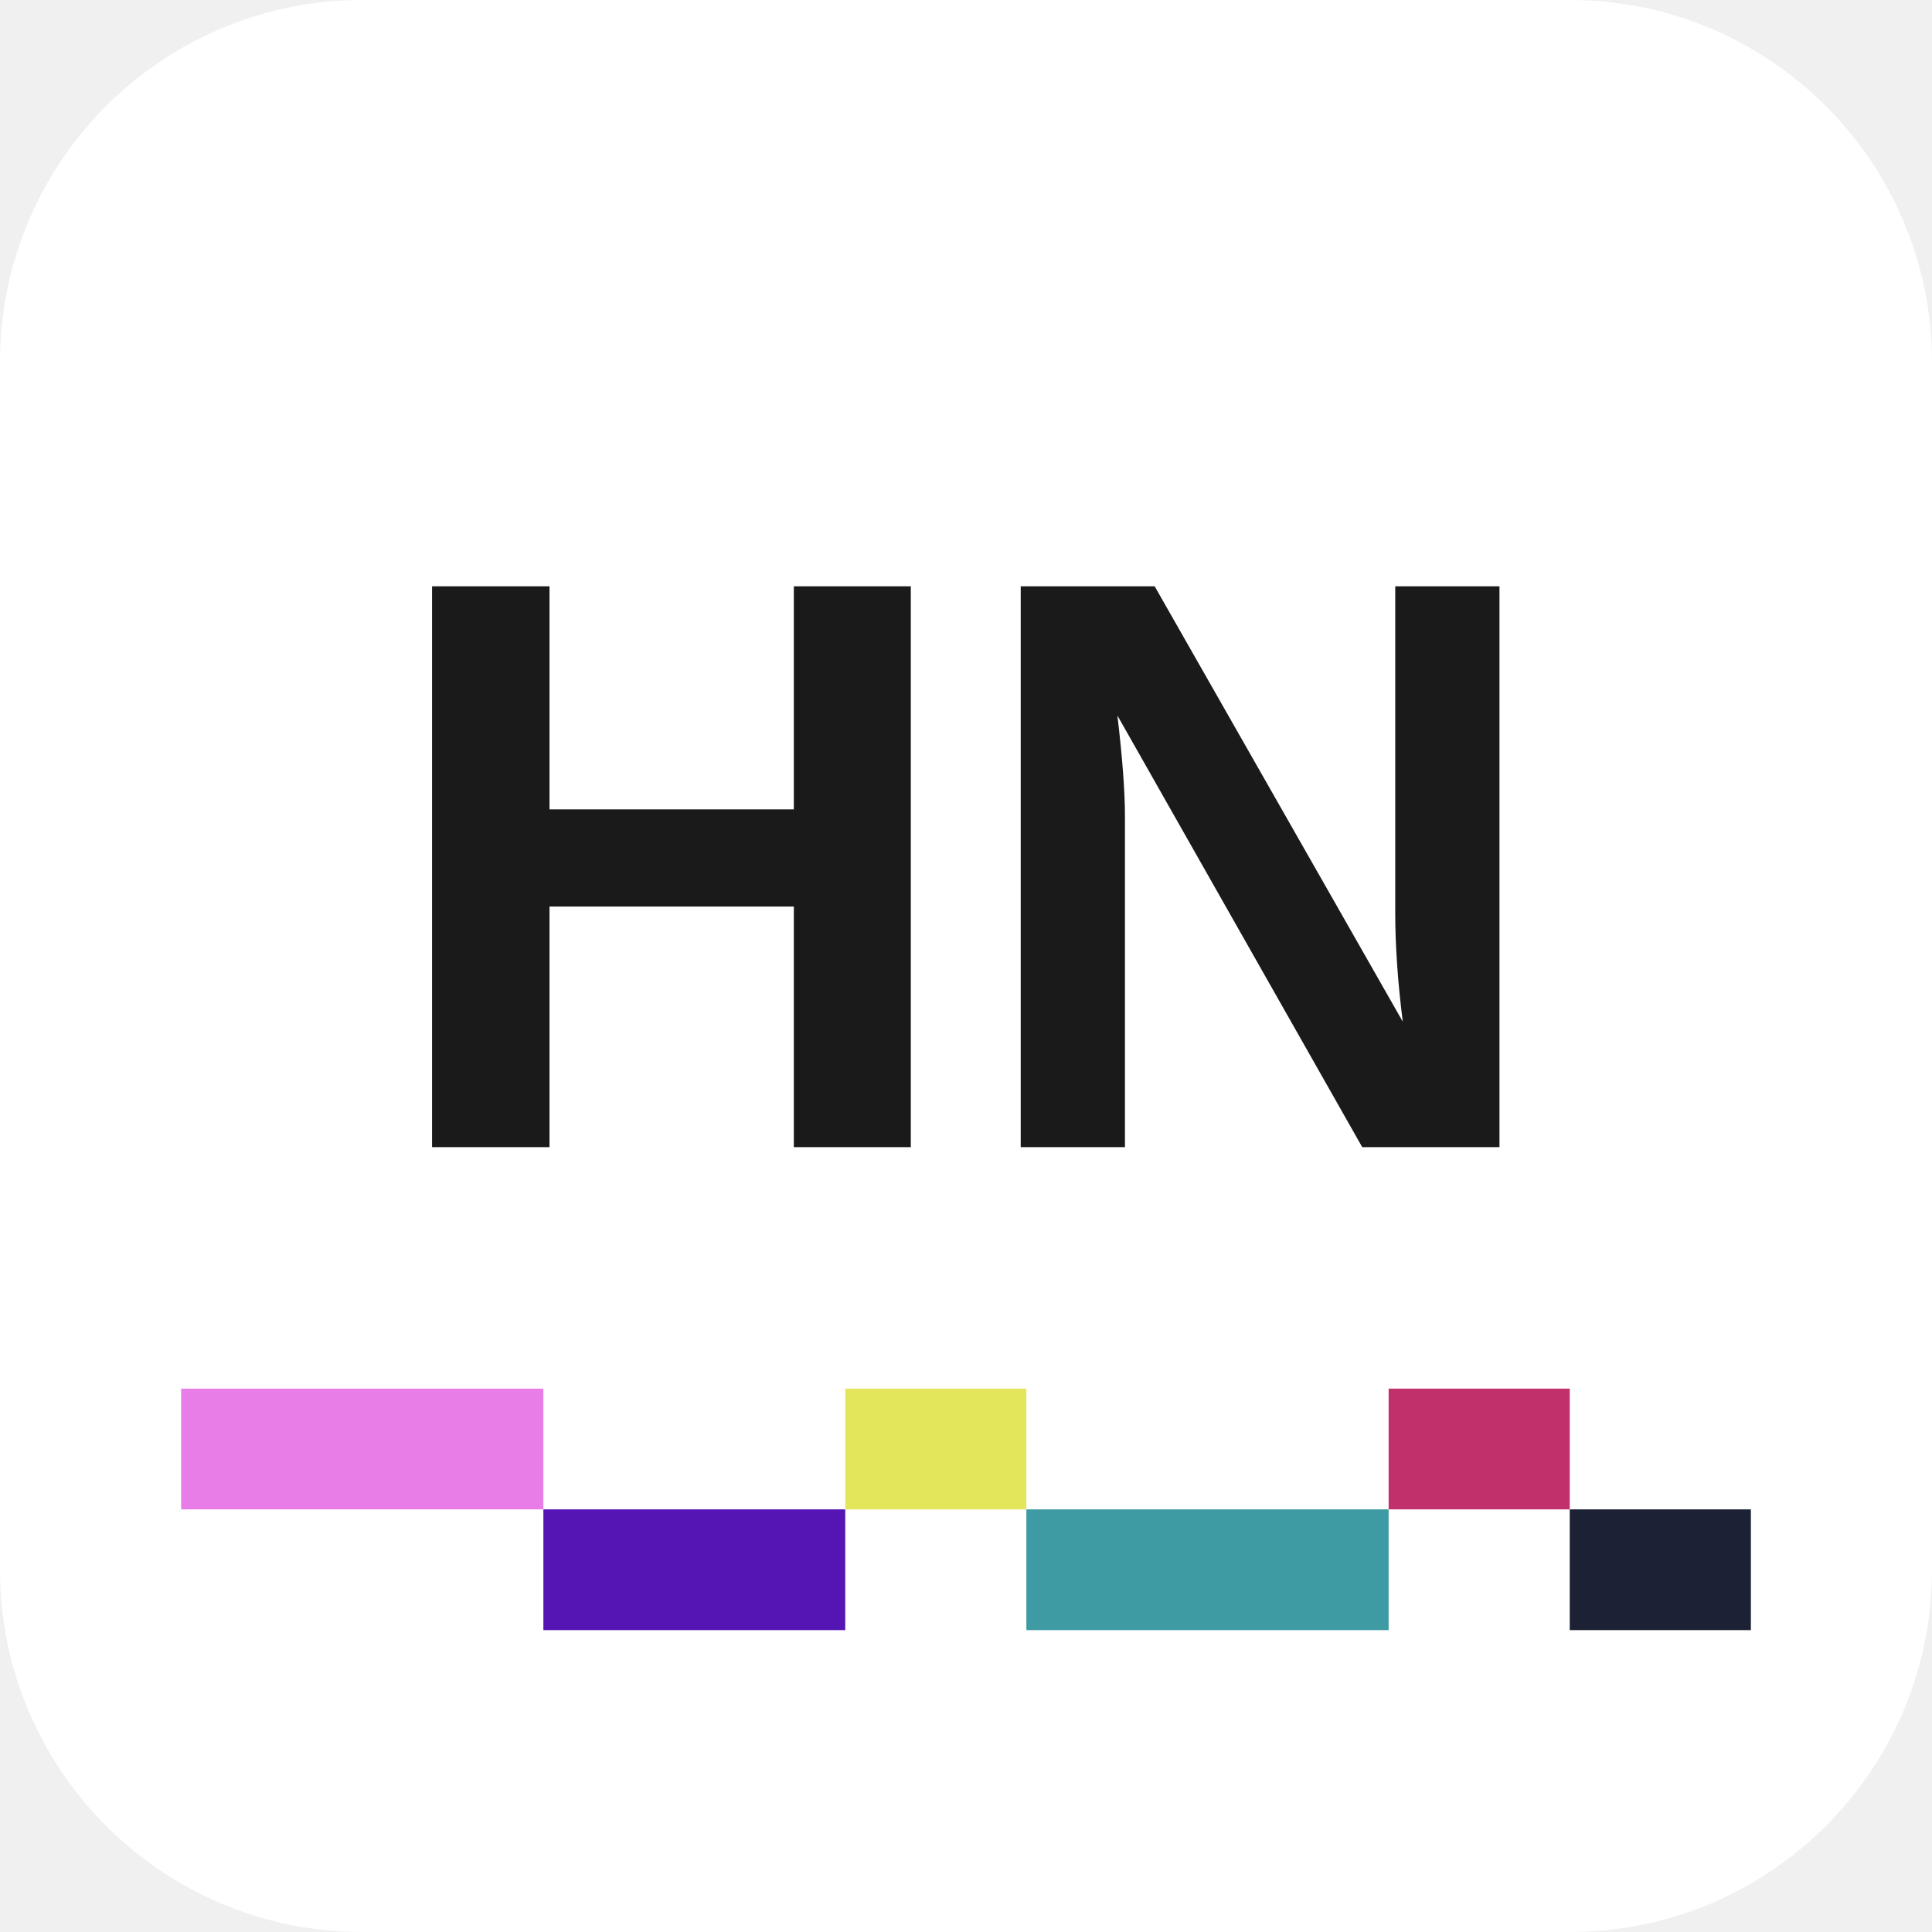
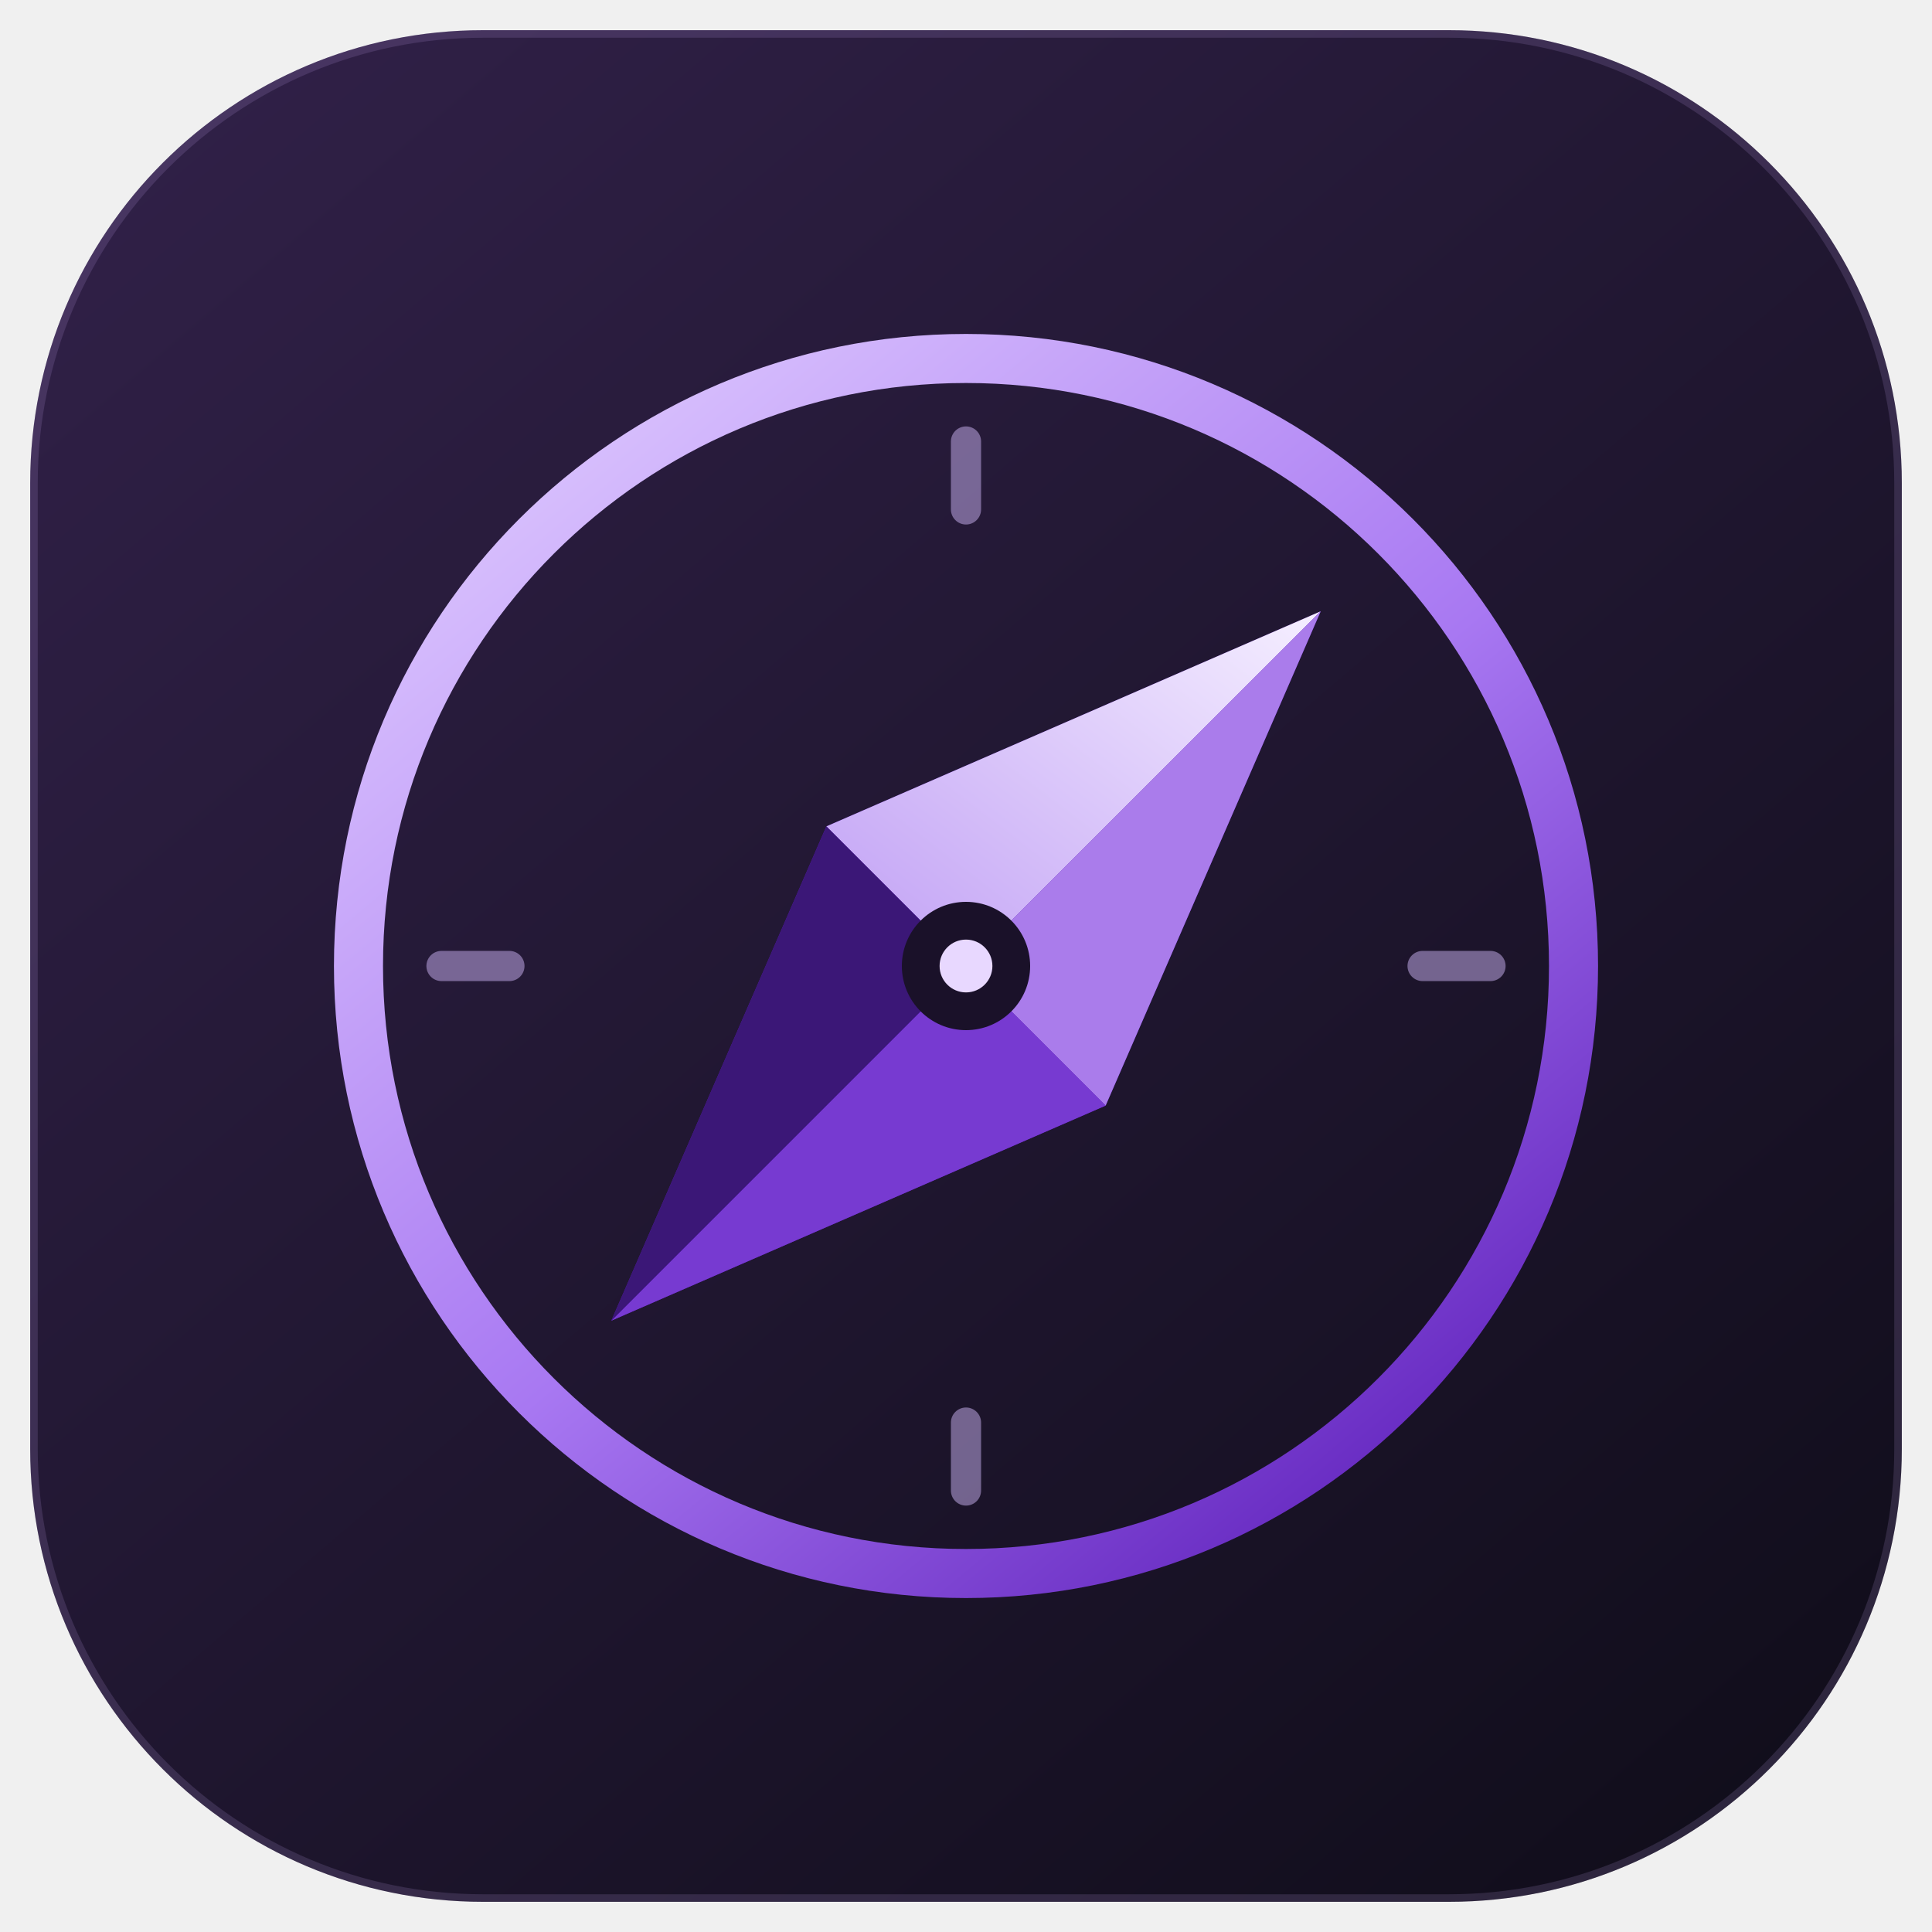
- <svg xmlns="http://www.w3.org/2000/svg" viewBox="0 0 64 64">
-   <rect width="64" height="64" rx="12" fill="#fff" />
-   <text x="32" y="38" font-family="Arial,Helvetica,sans-serif" font-size="27" font-weight="700" fill="#1a1a1a" text-anchor="middle">HN</text>
-   <rect x="6" y="46" width="12" height="4" fill="#e97de8" />
-   <rect x="18" y="50" width="10" height="4" fill="#5514b4" />
-   <rect x="28" y="46" width="6" height="4" fill="#e3e65b" />
-   <rect x="34" y="50" width="12" height="4" fill="#3e9ba3" />
-   <rect x="46" y="46" width="6" height="4" fill="#c2306b" />
-   <rect x="52" y="50" width="6" height="4" fill="#1c2135" />
+ <svg xmlns="http://www.w3.org/2000/svg" viewBox="0 0 512 512" fill="none">
+   <defs>
+     <linearGradient id="bg" x1="52" y1="20" x2="466" y2="504" gradientUnits="userSpaceOnUse">
+       <stop stop-color="#302047" />
+       <stop offset="1" stop-color="#100D1A" />
+     </linearGradient>
+     <linearGradient id="ring" x1="119" y1="99" x2="394" y2="429" gradientUnits="userSpaceOnUse">
+       <stop stop-color="#E0CCFF" />
+       <stop offset=".52" stop-color="#A878F2" />
+       <stop offset="1" stop-color="#5514B4" />
+     </linearGradient>
+     <linearGradient id="needle" x1="326" y1="148" x2="221" y2="285" gradientUnits="userSpaceOnUse">
+       <stop stop-color="#F4EDFF" />
+       <stop offset="1" stop-color="#B893F3" />
+     </linearGradient>
+   </defs>
+   <rect x="8" y="8" width="496" height="496" rx="120" fill="url(#bg)" />
+   <rect x="9" y="9" width="494" height="494" rx="119" stroke="#C3A5F2" stroke-opacity=".16" stroke-width="2" />
+   <circle cx="256" cy="256" r="161" stroke="url(#ring)" stroke-width="13" />
+   <path d="M256 117v18M395 256h-18M256 395v-18M117 256h18" stroke="#CDB4F5" stroke-opacity=".5" stroke-width="8" stroke-linecap="round" />
+   <path d="m350 162-57 131-131 57 57-131z" fill="#5514B4" />
+   <path d="m350 162-94 94-37-37z" fill="url(#needle)" />
+   <path d="m350 162-57 131-37-37z" fill="#AA7CEB" />
+   <path d="m162 350 94-94 37 37z" fill="#773AD1" />
+   <path d="m162 350 57-131 37 37z" fill="#3B1777" />
+   <circle cx="256" cy="256" r="17" fill="#1A1129" />
+   <circle cx="256" cy="256" r="7" fill="#E8D8FF" />
</svg>
